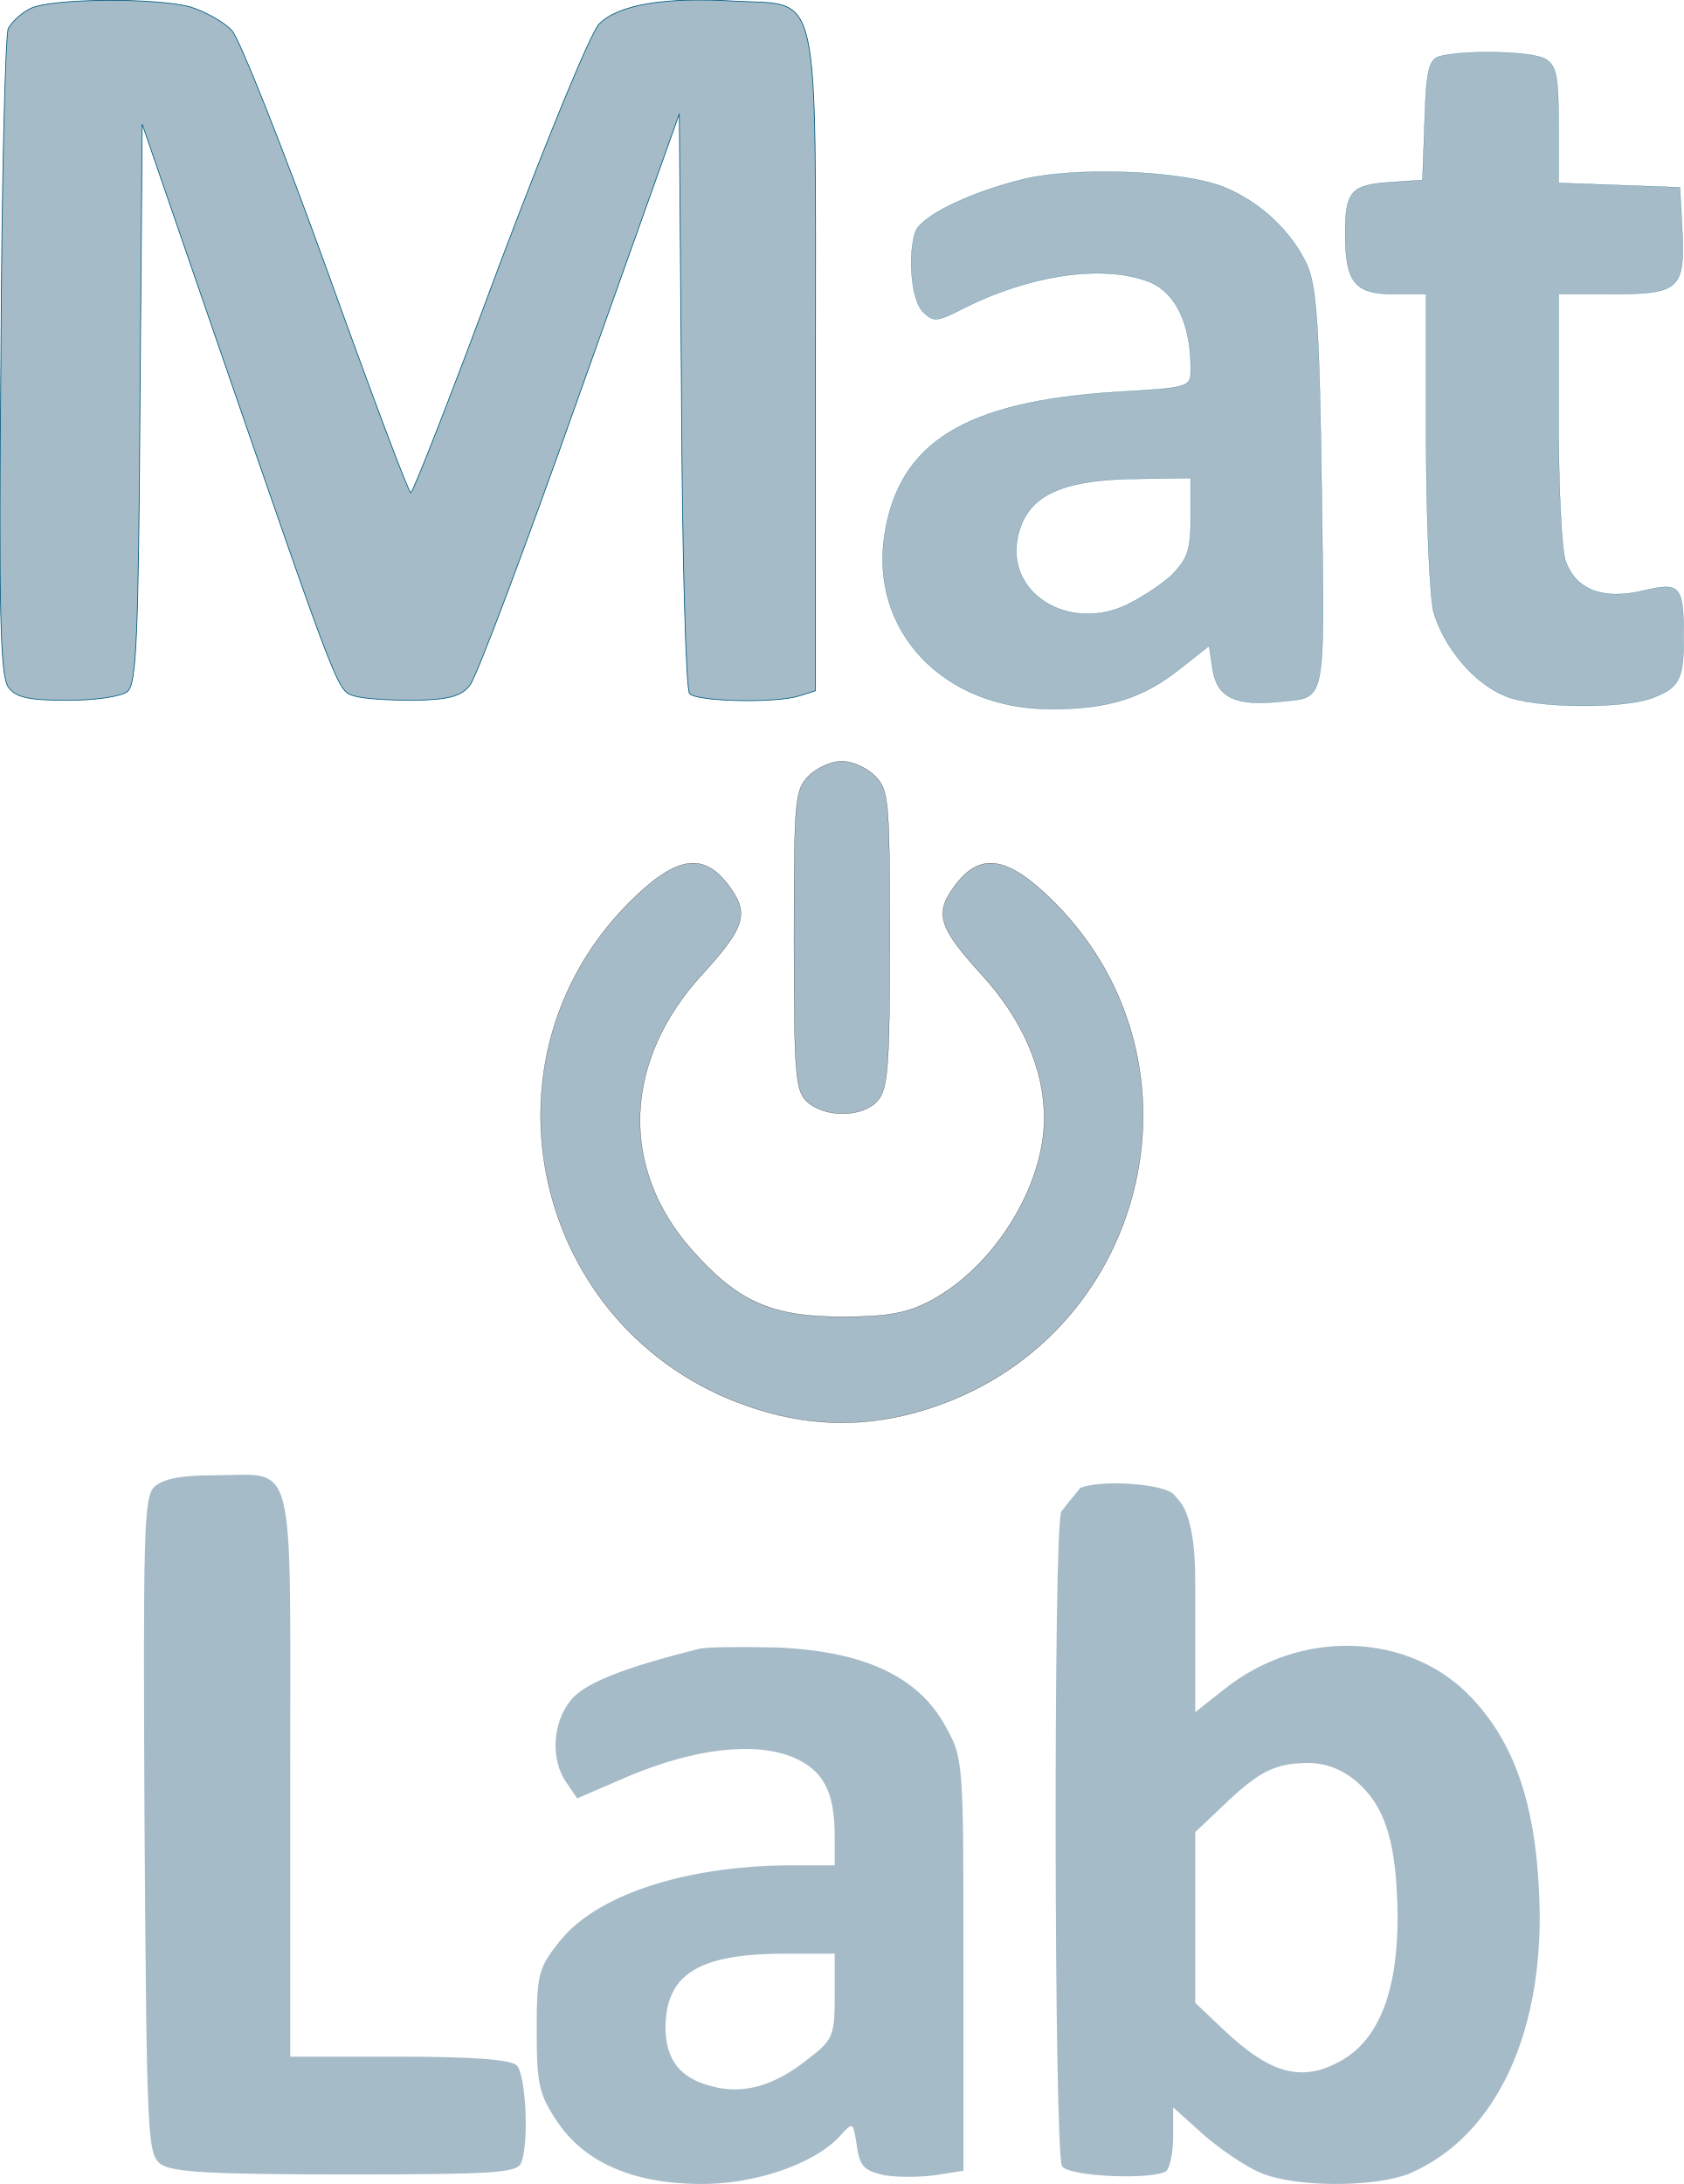
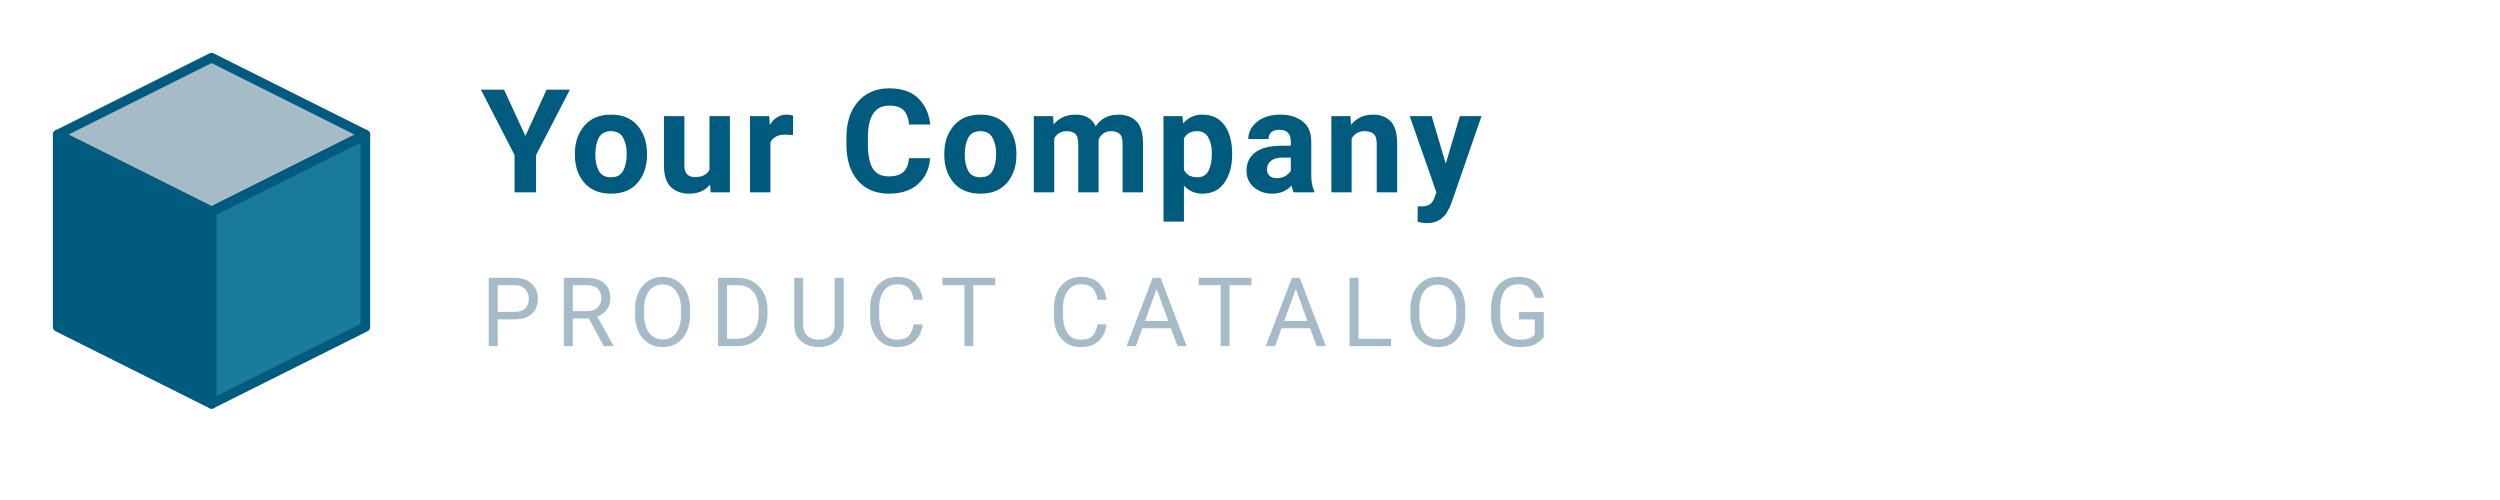
- <svg xmlns="http://www.w3.org/2000/svg" xmlns:xlink="http://www.w3.org/1999/xlink" version="1.1" width="8072.466" height="10469.377">
-   <svg viewBox="-10308.946 -1219.921 8072.466 10469.377" version="1.1" id="SvgjsSvg1014" width="8072.466" height="10469.377">
-     <defs id="SvgjsDefs1013">
-       <color-profile name="Agfa-:-Swop-Standard" xlink:href="../../../Windows/system32/spool/drivers/color/RSWOP.icm" id="SvgjsColor-profile1012" />
-     </defs>
-     <g id="SvgjsG1010" transform="translate(-4140.867,3567.73)" style="fill:#a6bbc8;fill-opacity:1;stroke:#005b7f;stroke-opacity:1">
-       <path class="fil0" d="m -6022.533,-4746.727 c -42.33,21.17 -88.19,63.5 -105.83,95.25 -14.11,31.75 -31.75,740.83 -35.28,1573.39 -10.58,1206.5 -3.53,1531.06 35.28,1583.97 35.28,49.39 95.25,63.5 282.22,63.5 137.58,0 257.53,-17.64 289.28,-42.33 42.33,-35.28 52.92,-254 59.97,-1382.89 l 10.58,-1337.03 331.61,963.08 c 613.83,1778 603.25,1753.31 684.39,1778 42.33,14.11 172.86,21.17 289.28,21.17 162.28,-3.53 222.25,-17.64 264.58,-70.56 31.75,-35.28 268.11,-666.75 529.17,-1404.06 l 476.25,-1337.03 10.58,1375.83 c 3.53,754.94 21.17,1386.42 38.81,1404.06 38.81,38.81 416.28,45.86 525.64,10.58 l 77.61,-24.69 v -1566.33 c 0,-1841.5 28.22,-1718.03 -384.53,-1739.19 -342.19,-21.17 -560.92,17.64 -652.64,109.36 -42.33,45.86 -246.94,543.28 -479.78,1160.64 -222.25,599.72 -412.75,1086.56 -423.33,1086.56 -10.58,0 -190.5,-479.78 -402.17,-1068.92 -211.67,-585.61 -416.28,-1100.67 -455.08,-1146.53 -38.81,-42.33 -130.53,-91.72 -197.56,-112.89 -165.81,-45.86 -670.28,-42.33 -769.06,7.06 z" id="SvgjsPath1009" style="fill:#a6bbc8;fill-opacity:1;stroke:#005b7f;stroke-opacity:1;stroke-width:3.6;stroke-miterlimit:4;stroke-dasharray:none" />
-       <path class="fil0" d="m 733.167,-4517.417 c -49.39,14.11 -63.5,67.03 -70.56,303.39 l -10.58,289.28 -158.75,10.58 c -183.44,14.11 -211.67,42.33 -211.67,246.94 0,232.83 45.86,289.28 229.31,289.28 h 158.75 v 694.97 c 0,384.53 17.64,758.47 35.28,829.03 49.39,169.33 194.03,342.19 342.19,402.17 137.58,59.97 564.44,63.5 705.56,10.58 130.53,-49.39 151.69,-88.19 151.69,-285.75 0,-254 -14.11,-271.64 -194.03,-229.31 -190.5,45.86 -321.03,-3.53 -370.42,-137.58 -21.17,-49.39 -35.28,-359.83 -35.28,-687.92 v -596.19 h 261.06 c 317.5,0 345.72,-24.69 331.61,-306.92 l -10.58,-204.61 -289.28,-10.58 -292.81,-10.58 v -278.69 c 0,-239.89 -10.58,-285.75 -67.03,-317.5 -67.03,-35.28 -384.53,-42.33 -504.47,-10.58 z" id="SvgjsPath1008" style="fill:#a6bbc8;fill-opacity:1;stroke:#005b7f;stroke-opacity:1" />
-       <path class="fil0" d="m -1277.673,-3924.747 c -250.47,63.5 -472.72,172.86 -500.94,246.94 -38.81,109.36 -21.17,328.08 35.28,384.53 49.39,49.39 67.03,49.39 183.44,-10.58 331.61,-169.33 687.92,-218.72 906.64,-130.53 123.47,52.92 194.03,201.08 194.03,412.75 0,91.72 0,91.72 -359.83,112.89 -719.67,45.86 -1037.17,239.89 -1107.72,680.86 -74.08,465.67 282.22,839.61 797.28,839.61 278.69,0 444.5,-52.92 624.42,-197.56 l 134.06,-105.83 17.64,116.42 c 21.17,130.53 109.36,172.86 317.5,151.69 229.31,-24.69 218.72,38.81 204.61,-1008.94 -10.58,-797.28 -24.69,-984.25 -70.56,-1086.56 -74.08,-158.75 -222.25,-299.86 -395.11,-370.42 -194.03,-81.14 -726.72,-102.31 -980.72,-35.28 z m 818.45,1615.72 c 0,158.75 -14.11,201.08 -95.25,282.22 -56.44,49.39 -158.75,116.42 -232.83,148.17 -275.17,112.89 -557.39,-74.08 -500.94,-335.14 42.33,-197.56 204.61,-275.17 575.03,-278.69 l 254,-3.53 v 186.97 z" id="SvgjsPath1007" style="fill:#a6bbc8;fill-opacity:1;stroke:#005b7f;stroke-opacity:1" />
-     </g>
-     <g id="SvgjsG1006" transform="translate(-4274.807,3567.73)" style="fill:#a6bbc8;fill-opacity:1">
-       <path class="fil0" d="m -854.6,2345.197 c 0,0 -76.846,92.167 -90.956,113.327 -38.81,52.92 -35.28,3081.47 3.53,3137.91 28.22,49.39 426.86,67.03 497.42,24.69 17.64,-10.58 35.28,-84.67 35.28,-165.81 v -141.11 l 144.64,130.53 c 81.14,70.56 204.61,155.22 275.17,183.44 162.28,70.56 546.81,70.56 712.61,3.53 423.33,-179.92 659.69,-698.5 620.89,-1368.78 -21.17,-412.75 -119.94,-694.97 -317.5,-906.64 -296.33,-321.03 -825.5,-342.19 -1195.92,-42.33 l -134.06,105.83 v -627.94 c 0,-345.72 -80.795,-385.904 -98.435,-410.594 -35.28,-56.44 -353.899,-78.383 -452.669,-36.053 z m 1323.684,1406.217 c 141.11,123.47 194.03,296.33 197.56,652.64 0,349.25 -88.19,578.56 -261.06,680.86 -190.5,112.89 -345.72,74.08 -575.03,-144.64 l -134.06,-127 v -409.22 -409.22 l 134.06,-127 c 172.86,-165.81 246.94,-201.08 402.17,-204.61 88.19,0 162.28,28.22 236.36,88.19 z" id="SvgjsPath1005" style="fill:#a6bbc8;fill-opacity:1" />
-       <path class="fil0" d="m -5295.306,2340.824 c -49.39,49.39 -52.92,225.78 -45.86,1626.31 10.58,1506.36 14.11,1569.86 77.61,1619.25 56.44,38.81 236.36,49.39 889,49.39 712.61,0 821.97,-7.06 839.61,-56.44 38.81,-98.78 21.17,-423.33 -21.17,-465.67 -28.22,-28.22 -204.61,-42.33 -564.44,-42.33 h -522.11 v -1358.19 c 0,-1559.28 31.75,-1428.75 -366.89,-1428.75 -162.28,0 -243.42,17.64 -285.75,56.44 z" id="SvgjsPath1004" style="fill:#a6bbc8;fill-opacity:1" />
-       <path class="fil0" d="m -2684.756,3116.944 c -366.89,91.72 -550.33,165.81 -613.83,246.94 -88.19,109.36 -95.25,285.75 -21.17,391.58 l 52.92,77.61 254,-109.36 c 313.97,-130.53 596.19,-162.28 779.64,-88.19 148.17,63.5 201.08,165.81 201.08,381 v 137.58 h -201.08 c -518.58,0 -952.5,144.64 -1125.36,373.94 -95.25,119.94 -102.31,155.22 -102.31,419.81 0,250.47 10.58,303.39 95.25,430.39 130.53,197.56 359.83,299.86 680.86,303.39 268.11,3.53 553.86,-95.25 677.33,-229.31 63.5,-70.56 63.5,-70.56 81.14,45.86 14.11,98.78 35.28,119.94 130.53,141.11 59.97,10.58 172.86,10.58 246.94,0 l 134.06,-21.17 v -987.78 c 0,-987.78 0,-987.78 -88.19,-1146.53 -130.53,-236.36 -391.58,-356.31 -804.33,-373.94 -169.33,-3.53 -338.67,-3.53 -377.47,7.06 z m 652.64,1661.58 c 0,190.5 -7.06,211.67 -127,303.39 -162.28,130.53 -313.97,172.86 -465.67,130.53 -148.17,-38.81 -215.19,-123.47 -218.72,-275.17 0,-257.53 151.69,-356.31 557.39,-359.83 h 254 z" id="SvgjsPath1003" style="fill:#a6bbc8;fill-opacity:1" />
-     </g>
-     <g id="SvgjsG1002" transform="translate(-4062.852,3697.788)" style="stroke:#000000;stroke-opacity:1;fill:#a6bbc8;fill-opacity:1">
-       <path class="fil0" d="m -2368.616,-1198.358 c -67.03,67.03 -70.56,116.42 -70.56,786.69 0,652.64 7.06,723.19 63.5,776.11 88.19,77.61 264.58,74.08 335.14,-3.53 52.92,-56.44 59.97,-165.81 59.97,-776.11 0,-666.75 -3.53,-716.14 -70.56,-783.17 -38.81,-38.81 -109.36,-70.56 -158.75,-70.56 -49.39,0 -119.94,31.75 -158.75,70.56 z" id="SvgjsPath1001" style="stroke:#000000;stroke-opacity:1;fill:#a6bbc8;fill-opacity:1" />
-       <path class="fil0" d="m -3229.386,-591.578 c -776.11,779.64 -440.97,2102.56 617.36,2430.64 271.64,84.67 532.69,84.67 804.33,0 1058.33,-328.08 1393.47,-1651 617.36,-2430.64 -218.72,-218.72 -349.25,-243.42 -469.19,-91.72 -109.36,141.11 -91.72,204.61 116.42,433.92 197.56,215.19 303.39,455.08 303.39,691.44 0,328.08 -239.89,712.61 -543.28,874.89 -112.89,59.97 -204.61,77.61 -426.86,77.61 -338.67,0 -500.94,-74.08 -719.67,-321.03 -349.25,-395.11 -328.08,-910.17 52.92,-1322.92 208.14,-229.31 225.78,-292.81 116.42,-433.92 -119.94,-151.69 -250.47,-127 -469.19,91.72 z" id="SvgjsPath1000" style="stroke:#000000;stroke-opacity:1;fill:#a6bbc8;fill-opacity:1" />
-     </g>
-   </svg>
-   <style>@media (prefers-color-scheme: light) { :root { filter: none; } }
- </style>
+ <svg xmlns="http://www.w3.org/2000/svg" viewBox="0 0 260 52" width="260" height="52" role="img" aria-label="Your Company">
+   <polygon points="22,6 38,14 22,22 6,14" fill="#a6bbc8" />
+   <polygon points="6,14 22,22 22,42 6,34" fill="#005b7f" />
+   <polygon points="38,14 22,22 22,42 38,34" fill="#1a7a9e" />
+   <polygon points="22,6 38,14 22,22 6,14" fill="none" stroke="#005b7f" stroke-width="1" stroke-linejoin="round" />
+   <polygon points="6,14 22,22 22,42 6,34" fill="none" stroke="#005b7f" stroke-width="1" stroke-linejoin="round" />
+   <polygon points="38,14 22,22 22,42 38,34" fill="none" stroke="#005b7f" stroke-width="1" stroke-linejoin="round" />
+   <text x="50" y="20" font-family="system-ui, -apple-system, Segoe UI, Roboto, Arial, sans-serif" font-size="15" font-weight="700" fill="#005b7f" letter-spacing="0.5">Your Company</text>
+   <text x="50" y="36" font-family="system-ui, -apple-system, Segoe UI, Roboto, Arial, sans-serif" font-size="10" font-weight="400" fill="#a6bbc8" letter-spacing="1.5">PRODUCT CATALOG</text>
</svg>
